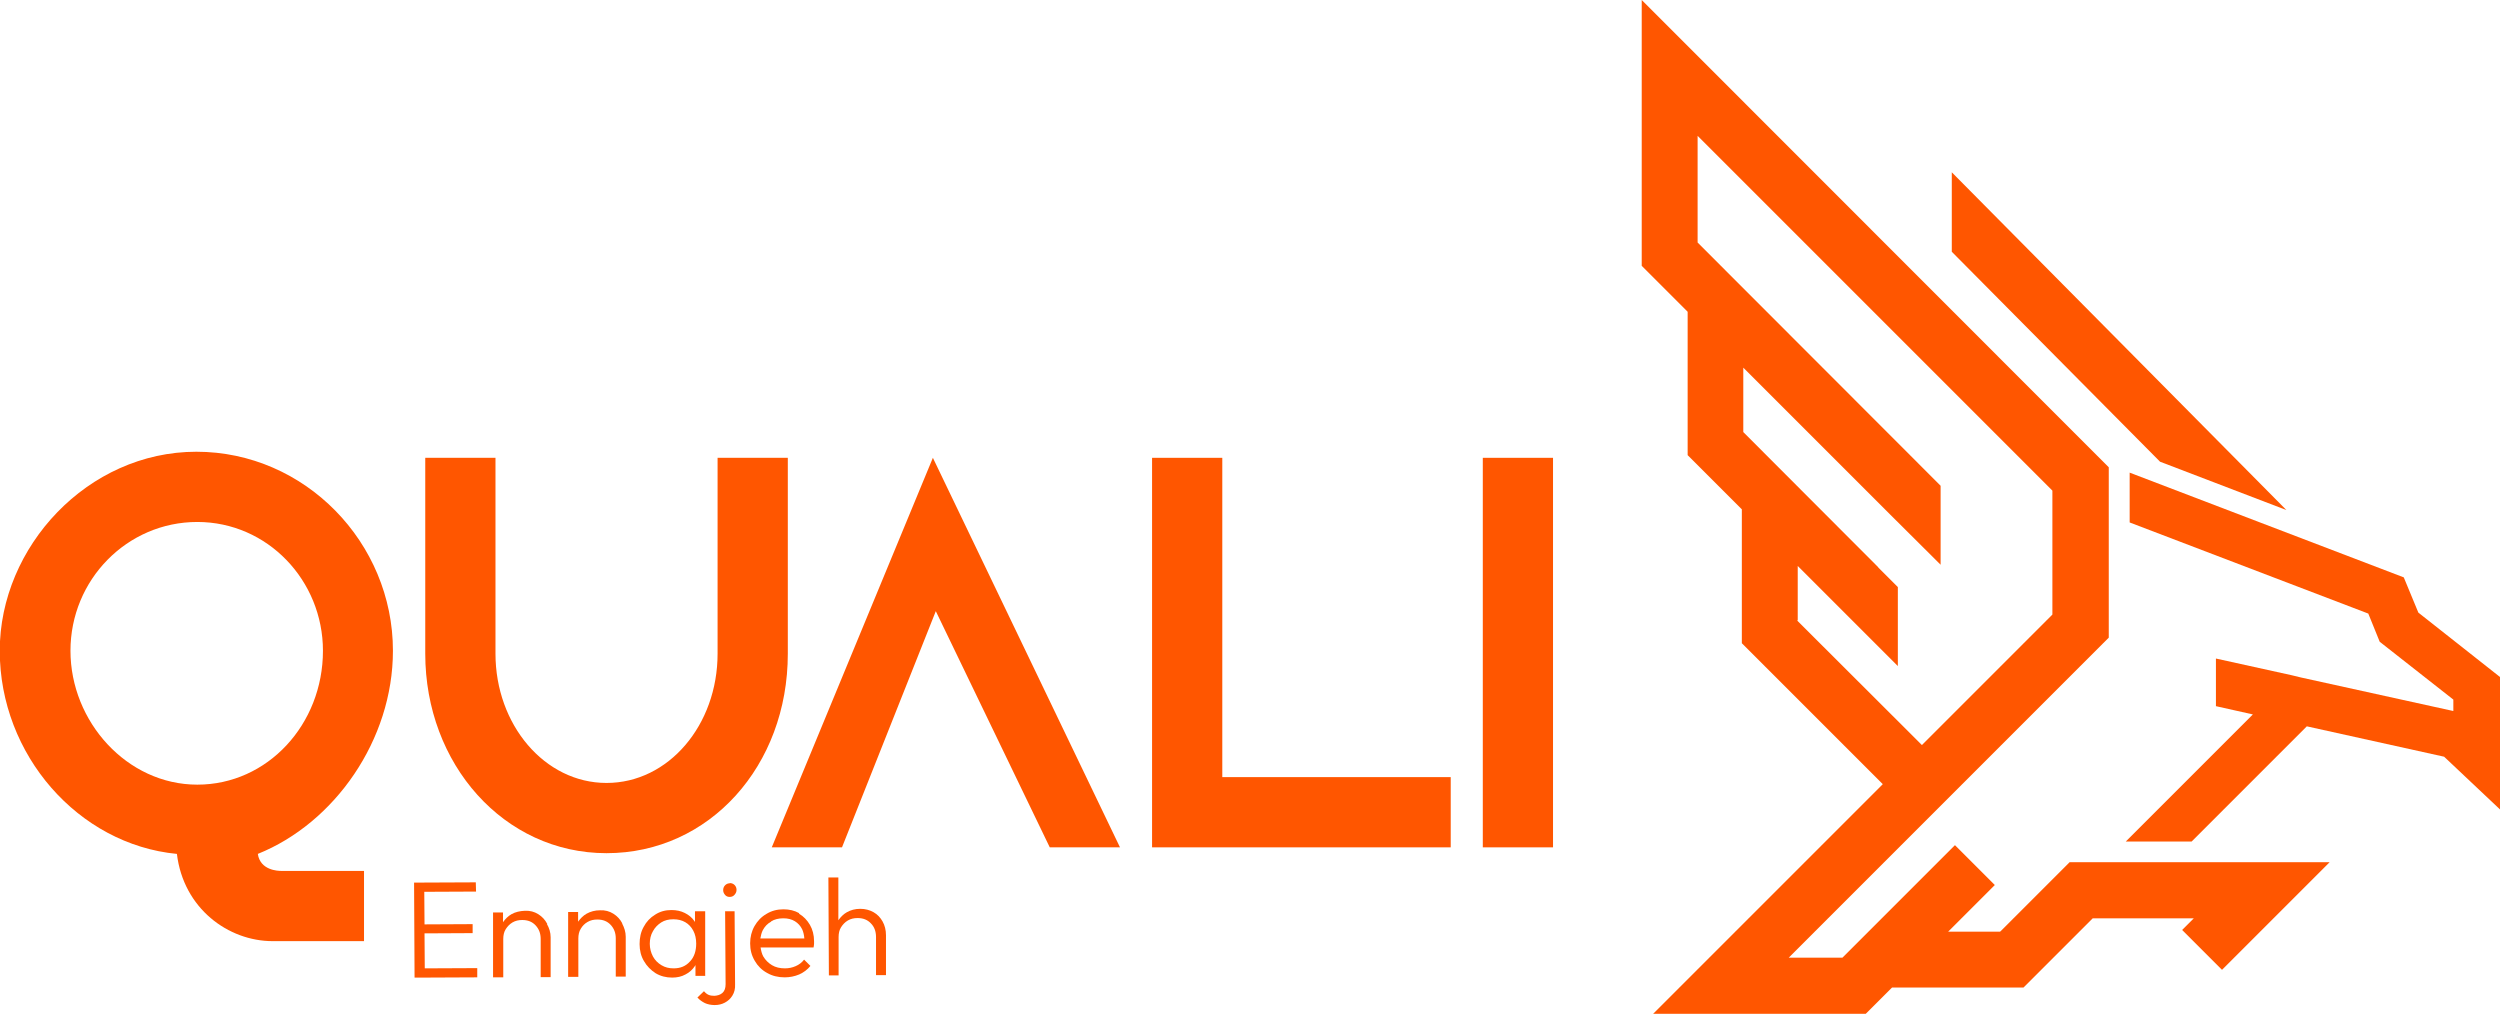
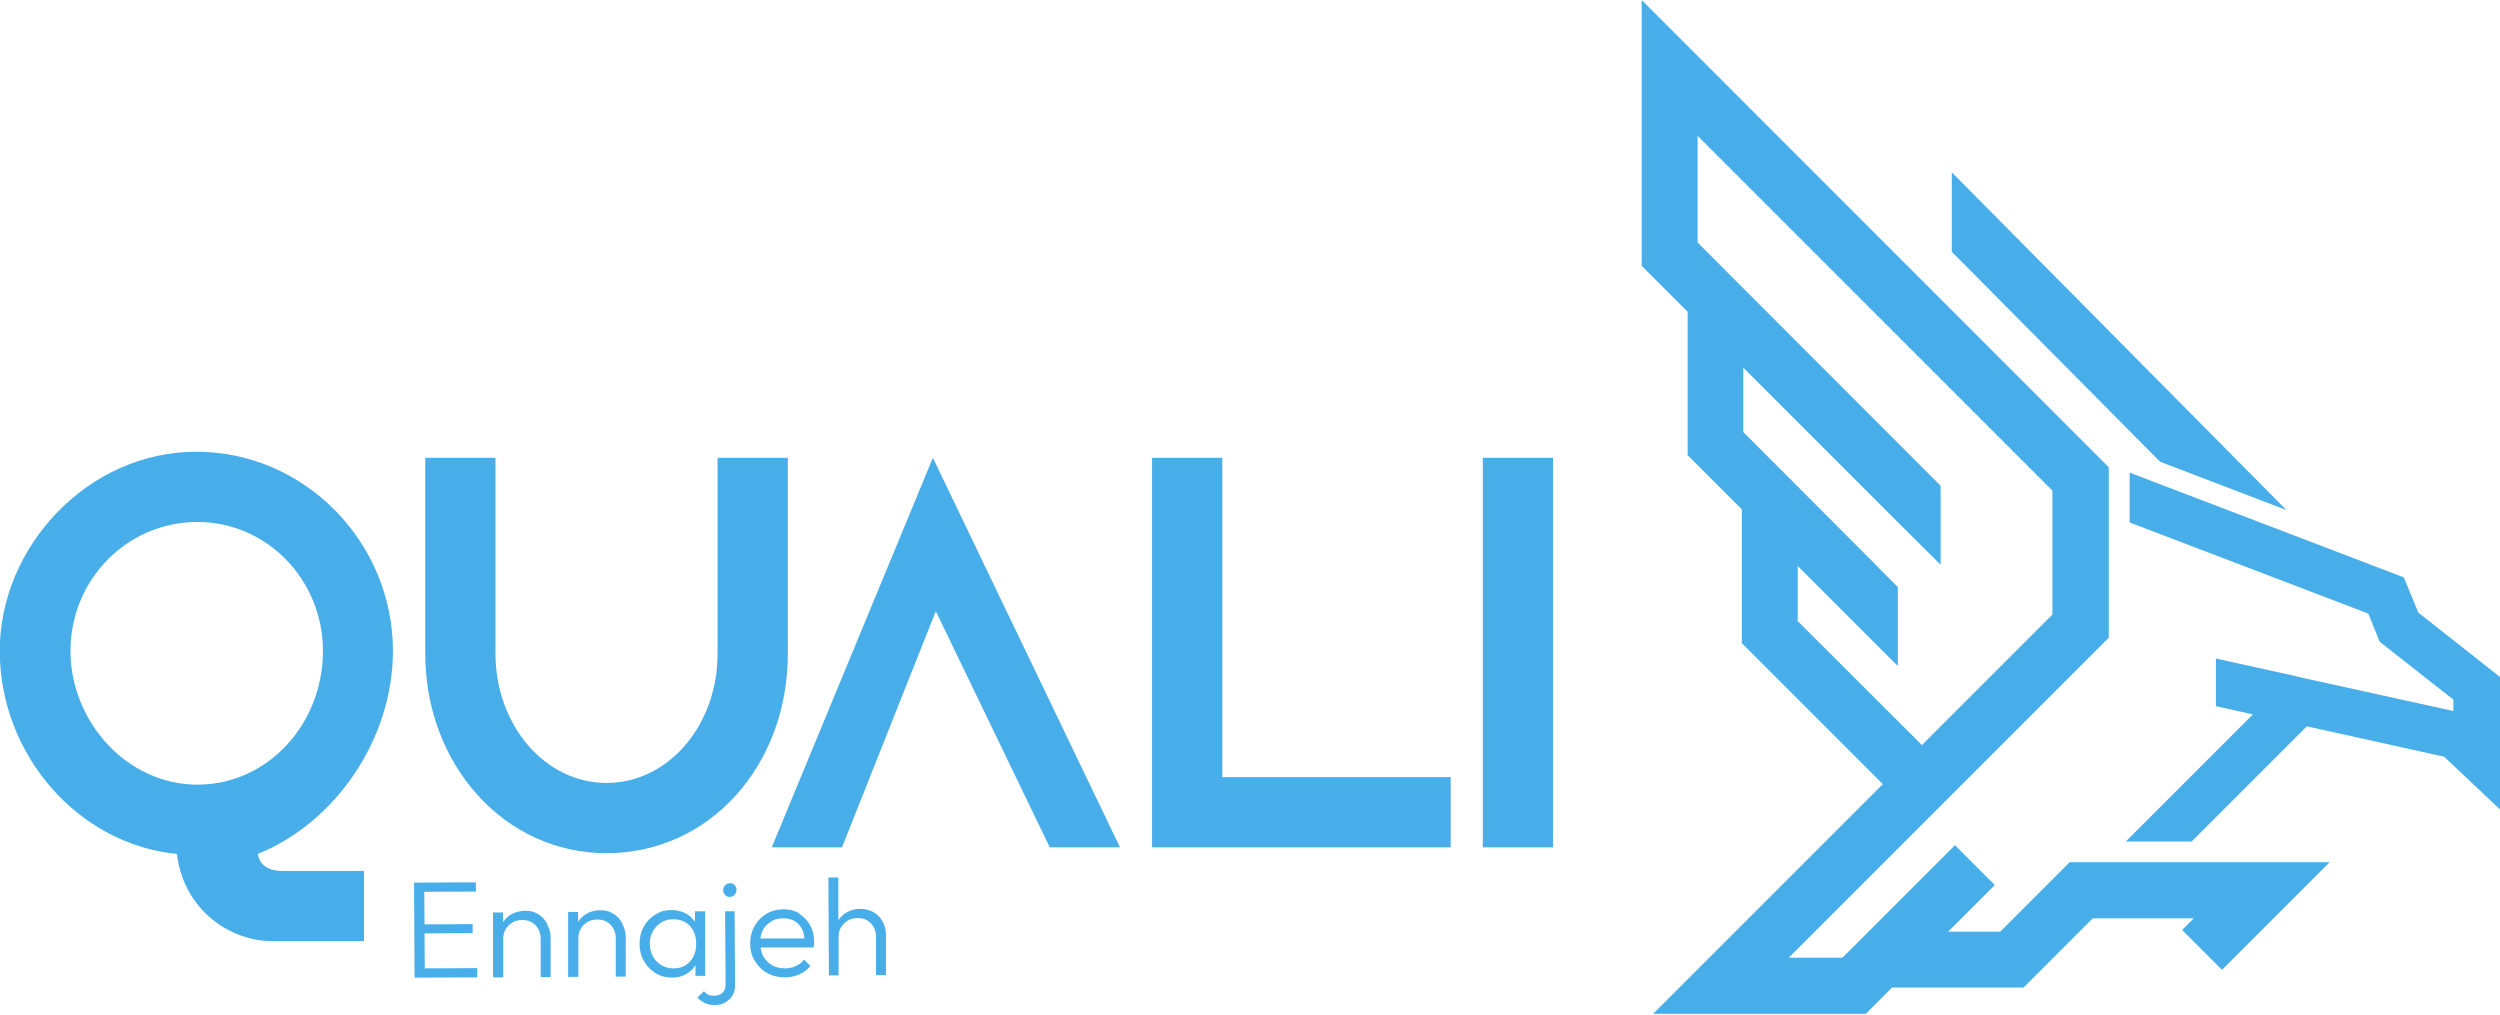
<svg xmlns="http://www.w3.org/2000/svg" id="Layer_2" data-name="Layer 2" viewBox="0 0 102.88 41.73">
  <defs>
    <style>
      .cls-1 {
-         fill: #ff5600;
+         fill: #48aeea;
      }
    </style>
  </defs>
  <g id="Layer_1-2" data-name="Layer 1">
    <g>
      <g>
        <path class="cls-1" d="M82.3,38.34h-2.13l1.92-1.92-1.64-1.64-4.63,4.63h-2.21l13.17-13.17v-7.01L67.56,0v10.94l1.89,1.89v5.9l2.23,2.23v5.51l5.8,5.8-9.45,9.45h8.75l1.08-1.08h5.41l2.85-2.85h4.16l-.48.48,1.64,1.64,4.43-4.43h-10.7l-2.85,2.85ZM73.98,25.52v-2.23l4.12,4.12v-3.25l-.81-.81h.01s-5.56-5.57-5.56-5.57v-2.65l6.04,6.04h0s2.08,2.07,2.08,2.07v-3.25l-.45-.45h0s-9.55-9.56-9.55-9.56v-4.39l14.6,14.6v5.1l-5.37,5.37-5.13-5.12Z" />
        <polygon class="cls-1" points="98.92 23.76 87.64 19.45 87.64 21.5 97.46 25.25 97.93 26.41 100.96 28.79 100.96 29.26 94.69 27.88 94.32 27.79 91.19 27.1 91.19 29.06 92.71 29.4 87.48 34.63 90.19 34.63 94.93 29.89 100.58 31.14 102.88 33.31 102.88 27.86 99.52 25.21 98.92 23.76" />
        <polygon class="cls-1" points="94.09 20.99 80.32 7.09 80.32 10.36 88.89 19 94.09 20.99" />
      </g>
      <g>
        <g>
          <path class="cls-1" d="M11.22,38.73c-1.82,0-3.67-1.34-3.94-3.59-4.06-.39-7.29-4.08-7.29-8.36s3.62-8.19,8.09-8.19,8.09,3.74,8.09,8.19c0,3.67-2.4,7.09-5.56,8.36.1.68.83.7.97.7h3.4v2.89h-3.77ZM13.29,26.78c0-2.89-2.28-5.3-5.17-5.3s-5.22,2.38-5.22,5.3,2.33,5.51,5.22,5.51,5.17-2.48,5.17-5.51Z" />
          <path class="cls-1" d="M17.5,26.9v-8.06h2.89v8.06c0,2.92,2.02,5.32,4.57,5.32s4.57-2.38,4.57-5.32v-8.06h2.89v8.06c0,4.62-3.23,8.21-7.46,8.21s-7.46-3.67-7.46-8.21Z" />
          <path class="cls-1" d="M31.76,34.87l6.63-16.03,7.7,16.03h-2.89l-4.69-9.72-3.86,9.72h-2.89Z" />
          <path class="cls-1" d="M47.41,34.87v-16.03h2.89v13.14h9.4v2.89h-12.29Z" />
          <path class="cls-1" d="M61.02,34.87v-16.03h2.89v16.03h-2.89Z" />
        </g>
        <g>
          <polygon class="cls-1" points="19.64 39.84 17.48 39.85 17.47 38.41 19.45 38.4 19.45 38.03 17.47 38.04 17.46 36.7 19.59 36.69 19.58 36.31 17.32 36.32 17.32 36.32 17.04 36.32 17.06 40.23 17.48 40.23 17.48 40.23 19.64 40.22 19.64 39.84" />
          <path class="cls-1" d="M22.52,38.02c-.09-.17-.21-.3-.37-.4-.16-.1-.34-.15-.55-.14s-.39.05-.55.14c-.14.08-.25.19-.35.33v-.4s-.41,0-.41,0v2.67s.42,0,.42,0v-1.58s0,0,0,0c0-.15.03-.29.1-.4s.16-.21.28-.28c.12-.07.25-.1.4-.1.23,0,.41.07.55.22.14.15.21.33.21.56v1.57s.41,0,.41,0v-1.64c0-.2-.06-.38-.15-.54Z" />
          <path class="cls-1" d="M25.61,38c-.09-.17-.21-.3-.37-.4-.16-.1-.34-.15-.55-.14-.2,0-.39.05-.55.14-.14.08-.25.19-.35.33v-.4s-.41,0-.41,0v2.67s.42,0,.42,0v-1.58s0,0,0,0c0-.15.03-.29.1-.4.07-.12.16-.21.28-.28.12-.07.25-.1.4-.1.23,0,.41.07.55.22.14.15.21.33.21.56v1.57s.41,0,.41,0v-1.64c0-.2-.06-.38-.15-.55Z" />
          <path class="cls-1" d="M29.02,40.17v-2.67s-.42,0-.42,0v.45s-.01-.03-.02-.04c-.1-.15-.24-.26-.4-.34-.16-.08-.34-.12-.55-.12-.25,0-.47.06-.67.19-.2.12-.36.29-.47.5-.12.21-.17.45-.17.71,0,.26.06.5.18.7.12.21.28.37.48.5.2.12.43.18.68.18.2,0,.39-.04.55-.13.16-.08.29-.2.39-.35.01-.02.02-.03.02-.05v.46s.41,0,.41,0ZM28.39,39.57c-.17.19-.39.28-.67.28-.19,0-.35-.04-.5-.13s-.27-.21-.35-.36-.13-.33-.13-.52.04-.37.13-.52c.08-.15.2-.27.34-.36s.31-.13.5-.13c.19,0,.35.04.49.12s.25.2.33.35c.08.15.12.33.12.53,0,.3-.08.55-.25.73Z" />
          <path class="cls-1" d="M30.03,36.35c-.08,0-.14.03-.19.08-.05.05-.08.12-.08.2,0,.08.03.14.08.2.05.06.12.08.19.08.08,0,.15-.03.2-.09.05-.06.08-.12.08-.2,0-.08-.03-.15-.08-.2-.05-.05-.12-.08-.2-.08Z" />
          <path class="cls-1" d="M29.84,37.49l.02,3.01c0,.16-.04.28-.13.36-.09.08-.2.11-.33.12-.09,0-.17-.01-.24-.04-.07-.03-.13-.08-.19-.15l-.27.26c.09.1.19.17.31.23.11.05.25.08.4.08.15,0,.29-.03.42-.1.13-.07.23-.16.31-.29.08-.13.12-.28.11-.47l-.02-3h-.4Z" />
          <path class="cls-1" d="M32.89,37.58c-.19-.11-.41-.16-.65-.16-.26,0-.49.06-.7.19-.21.12-.37.29-.49.5-.12.21-.18.45-.18.71,0,.27.06.5.19.72.12.21.29.38.51.5.21.12.45.18.72.18.21,0,.41-.04.6-.12.18-.08.34-.2.46-.35l-.26-.26c-.09.12-.21.21-.35.27-.14.06-.28.09-.44.09-.2,0-.38-.04-.53-.13-.15-.09-.27-.21-.36-.36-.06-.11-.09-.24-.11-.37h2.18c.01-.07.02-.11.02-.15,0-.04,0-.08,0-.11,0-.25-.06-.48-.17-.67-.11-.19-.26-.35-.45-.46ZM31.73,37.92c.14-.09.31-.13.51-.13.18,0,.34.04.47.12.13.08.23.19.3.33.05.11.08.24.09.38h-1.81c.02-.12.05-.24.1-.34.08-.15.19-.27.34-.35Z" />
          <path class="cls-1" d="M36.46,38.49c0-.22-.05-.41-.14-.57-.09-.16-.21-.29-.37-.38-.16-.09-.34-.14-.55-.14s-.39.05-.55.14c-.14.08-.25.19-.35.33v-1.76s-.41,0-.41,0l.02,4.03h.4s0-1.58,0-1.58h0c0-.15.03-.29.1-.4s.16-.21.28-.28.25-.1.4-.1c.23,0,.41.07.55.22.14.14.21.33.21.56v1.57s.41,0,.41,0v-1.64Z" />
        </g>
      </g>
    </g>
  </g>
</svg>
